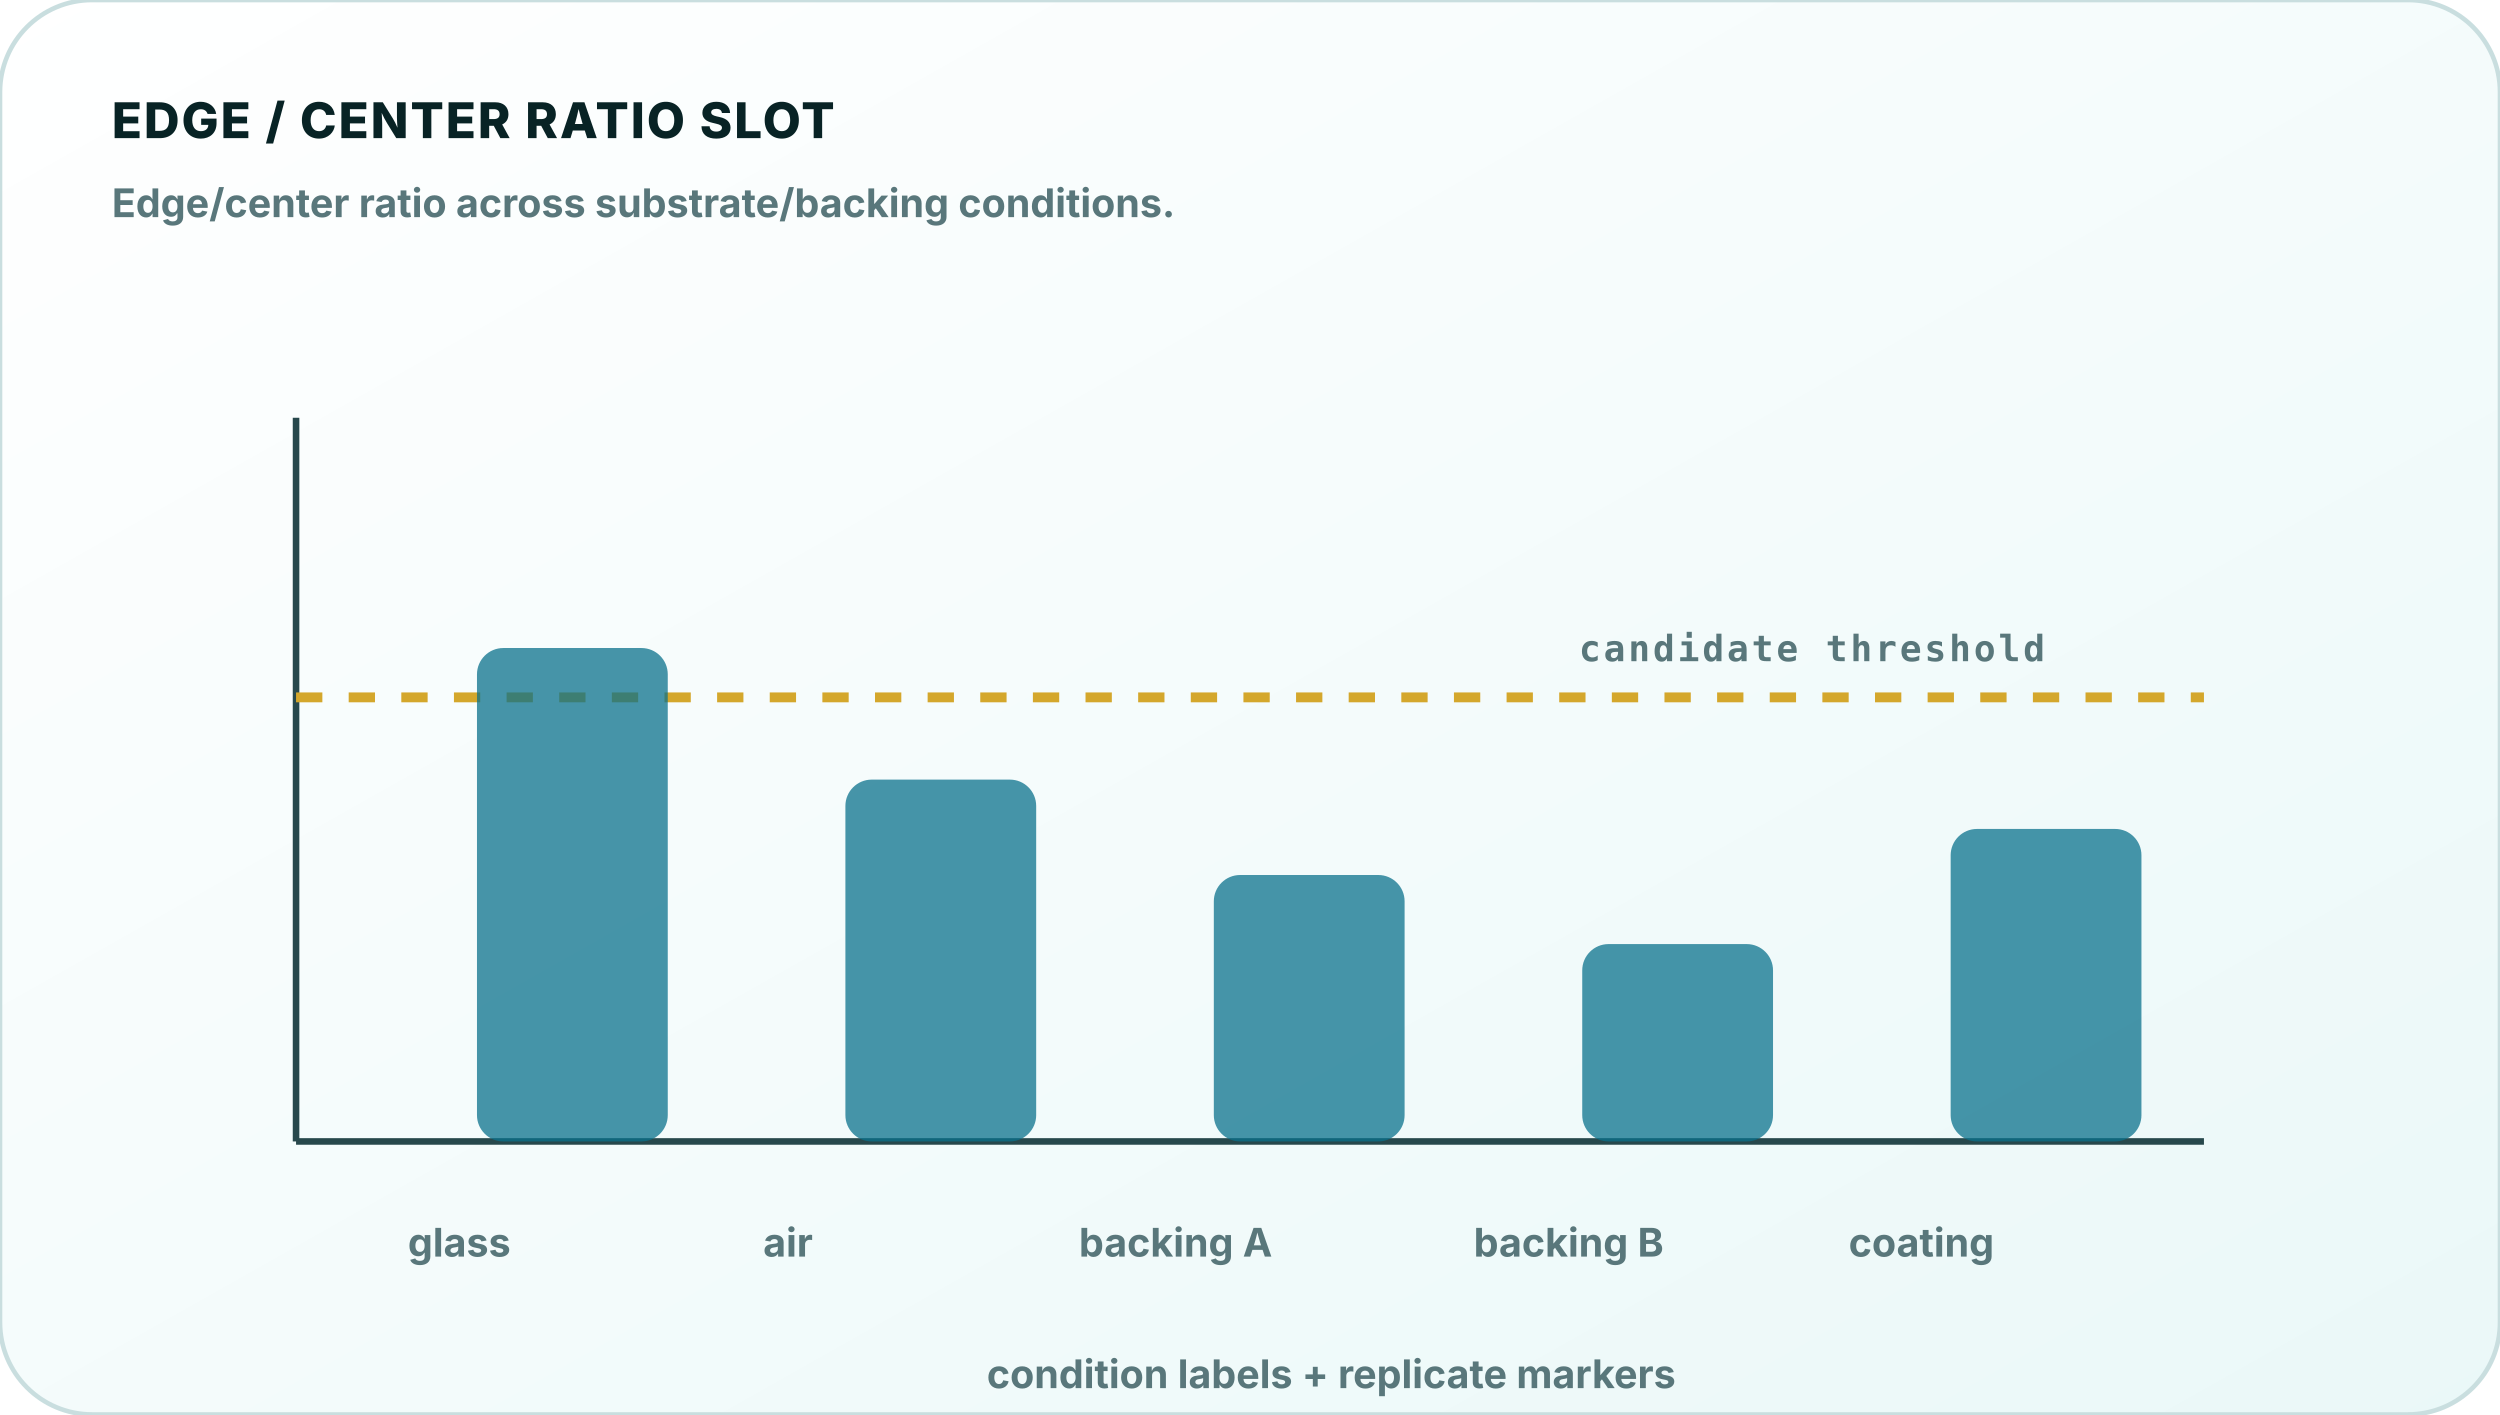
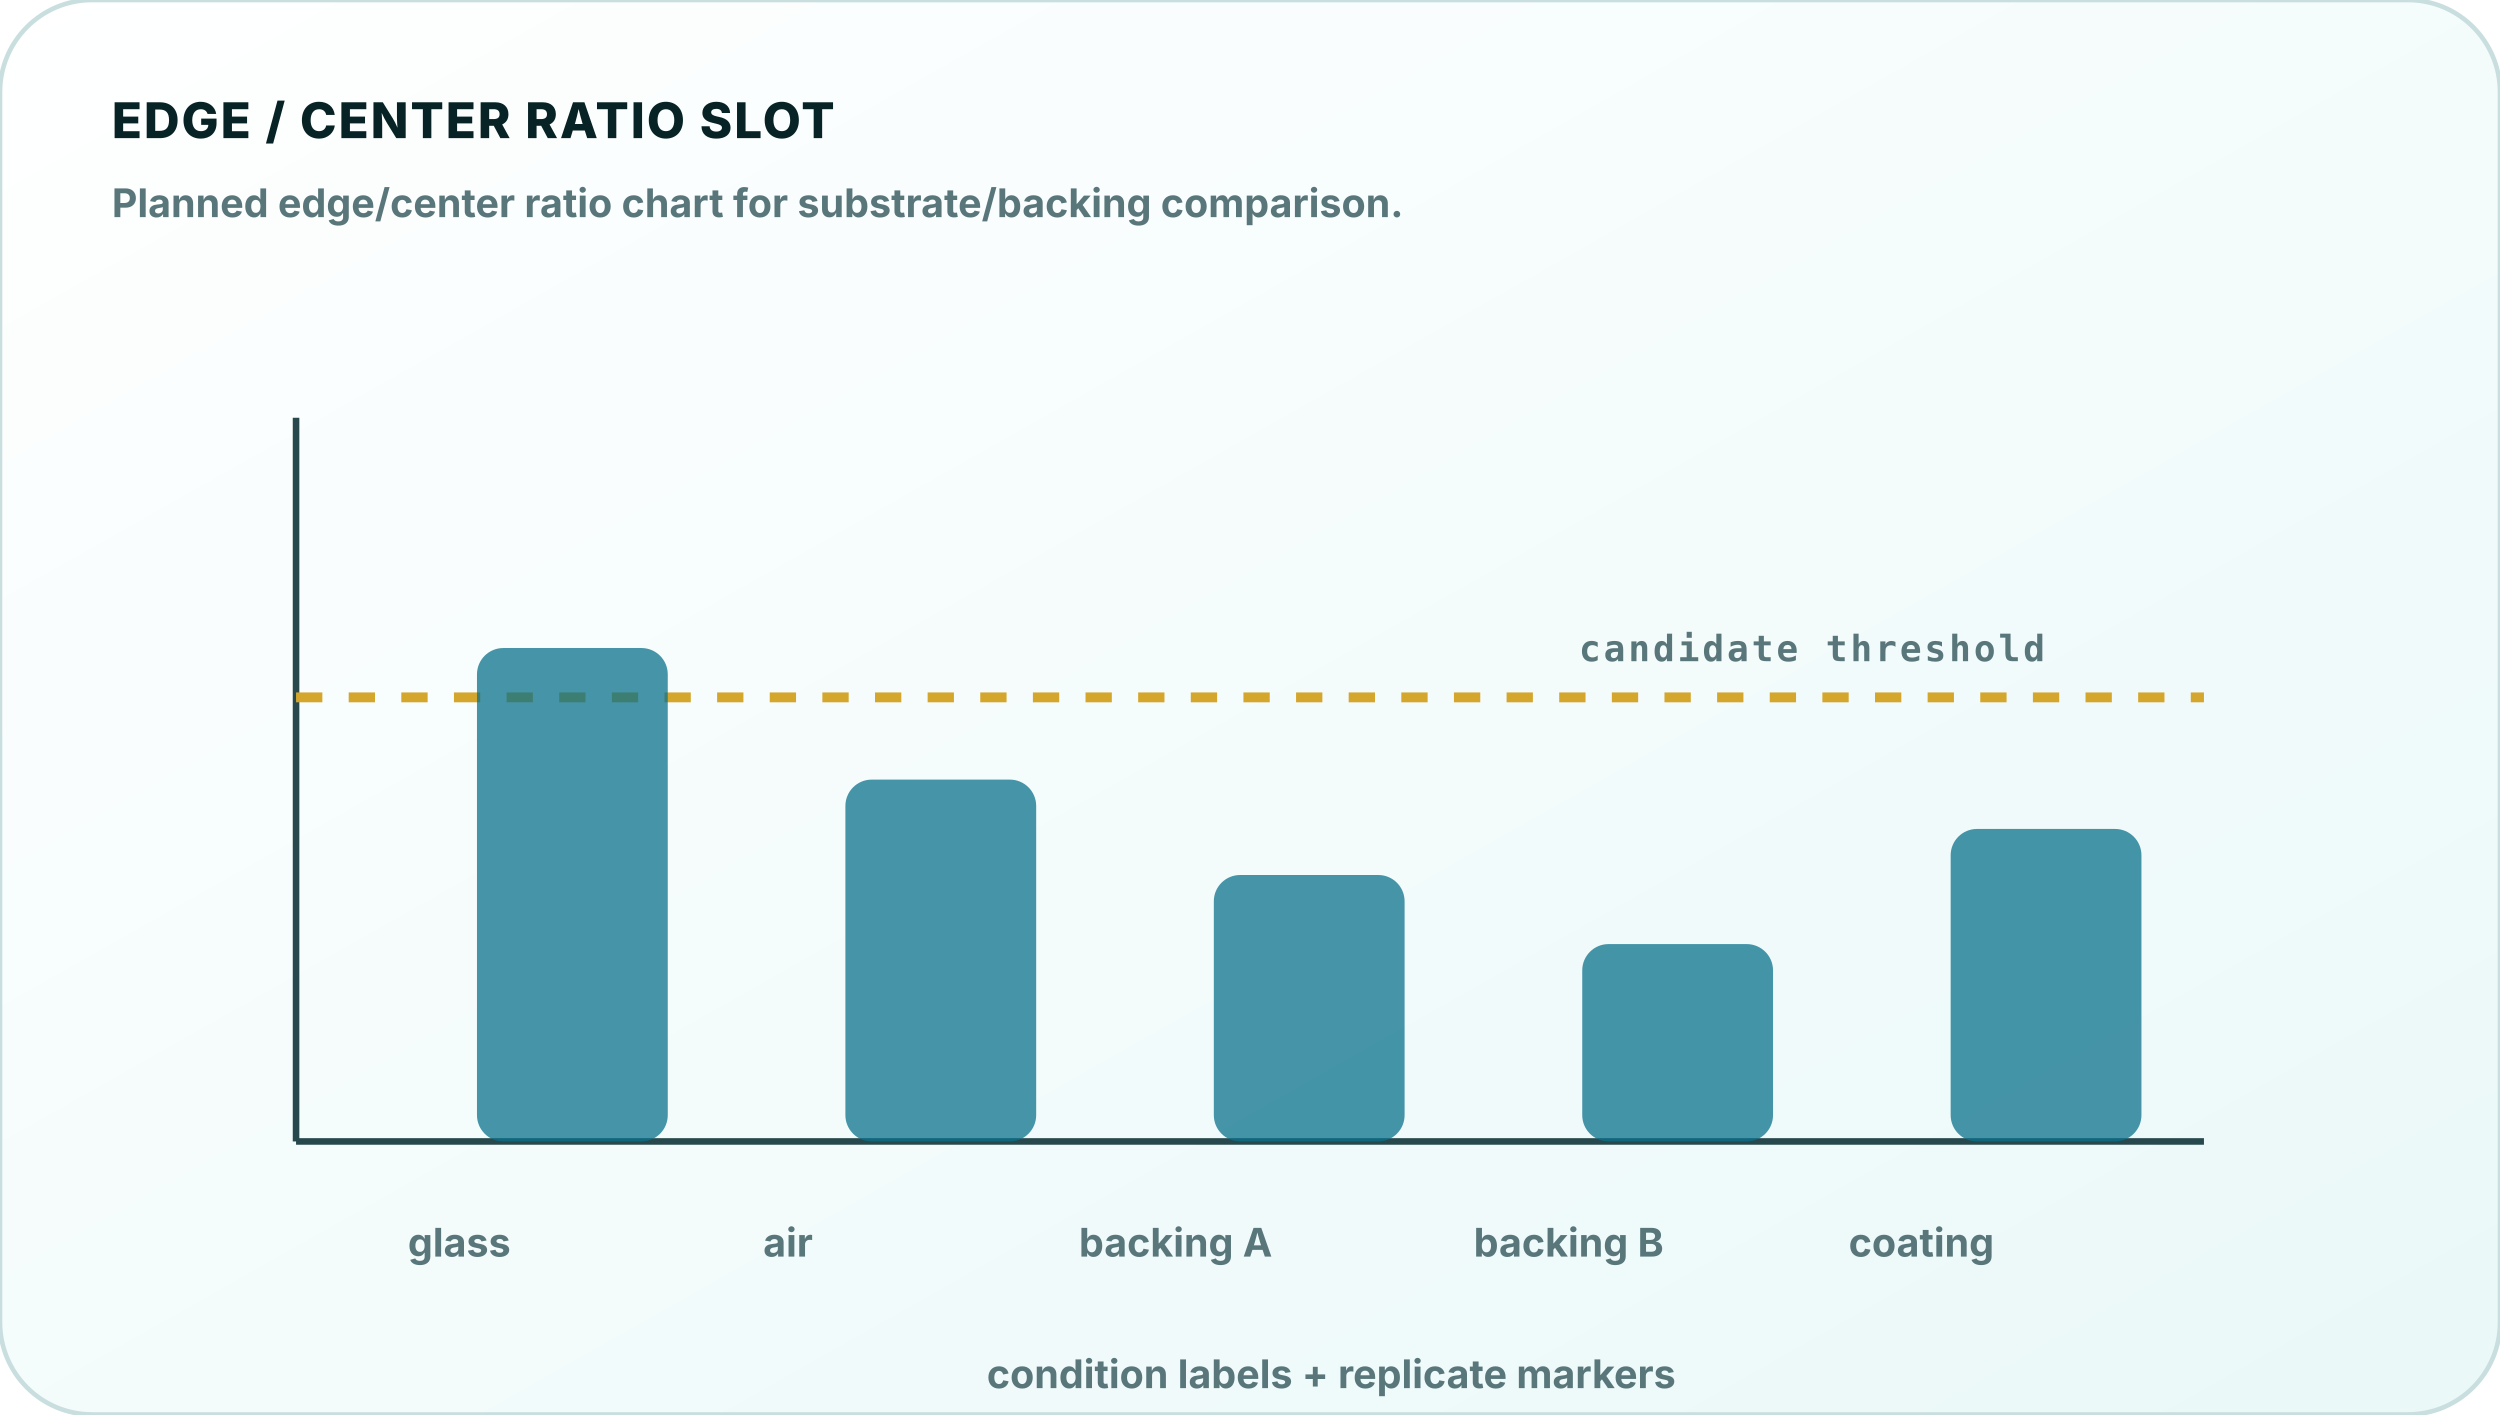
<svg xmlns="http://www.w3.org/2000/svg" viewBox="0 0 760 430" role="img" aria-labelledby="title desc">
  <defs>
    <linearGradient id="bg" x1="0" y1="0" x2="1" y2="1">
      <stop offset="0" stop-color="#ffffff" />
      <stop offset="1" stop-color="#eaf8f8" />
    </linearGradient>
    <style>
    .card{fill:url(#bg);stroke:#c9dedf;stroke-width:1.4}.ink{fill:#082325}.muted{fill:#59777b}.teal{fill:#08708b}.line{stroke:#08708b;stroke-width:3;fill:none;stroke-linecap:round;stroke-linejoin:round}.grid{stroke:#d9e9ea;stroke-width:1}.dash{stroke:#8bbdc7;stroke-width:2;stroke-dasharray:6 6;fill:none}.label{font-family:Inter,Arial,sans-serif;font-weight:800;font-size:15px;letter-spacing:.04em}.small{font-family:Inter,Arial,sans-serif;font-weight:650;font-size:12px}.mono{font-family:ui-monospace,SFMono-Regular,Consolas,monospace;font-weight:760;font-size:11px;letter-spacing:.08em}
  </style>
  </defs>
  <rect width="760" height="430" rx="28" class="card" />
  <text x="34" y="42" class="label ink">EDGE / CENTER RATIO SLOT</text>
-   <text x="34" y="66" class="small muted">Edge/center ratio across substrate/backing conditions.</text>
+   <text x="34" y="66" class="small muted">Planned edge/center ratio chart for substrate/backing comparison.</text>
  <g transform="translate(90 102)">
    <line x1="0" y1="245" x2="580" y2="245" stroke="#27484c" stroke-width="2" />
    <line x1="0" y1="245" x2="0" y2="25" stroke="#27484c" stroke-width="2" />
    <line x1="0" y1="110" x2="580" y2="110" stroke="#d4a72c" stroke-width="3" stroke-dasharray="8 8" />
    <text x="390" y="99" class="mono muted">candidate threshold</text>
    <g fill="#08708b" opacity=".74">
      <rect x="55" y="95" width="58" height="150" rx="8" />
      <rect x="167" y="135" width="58" height="110" rx="8" />
      <rect x="279" y="164" width="58" height="81" rx="8" />
      <rect x="391" y="185" width="58" height="60" rx="8" />
      <rect x="503" y="150" width="58" height="95" rx="8" />
    </g>
    <text x="34" y="280" class="small muted">glass</text>
    <text x="142" y="280" class="small muted">air</text>
    <text x="238" y="280" class="small muted">backing A</text>
    <text x="358" y="280" class="small muted">backing B</text>
    <text x="472" y="280" class="small muted">coating</text>
    <text x="210" y="320" class="small muted">condition labels + replicate markers</text>
  </g>
</svg>
